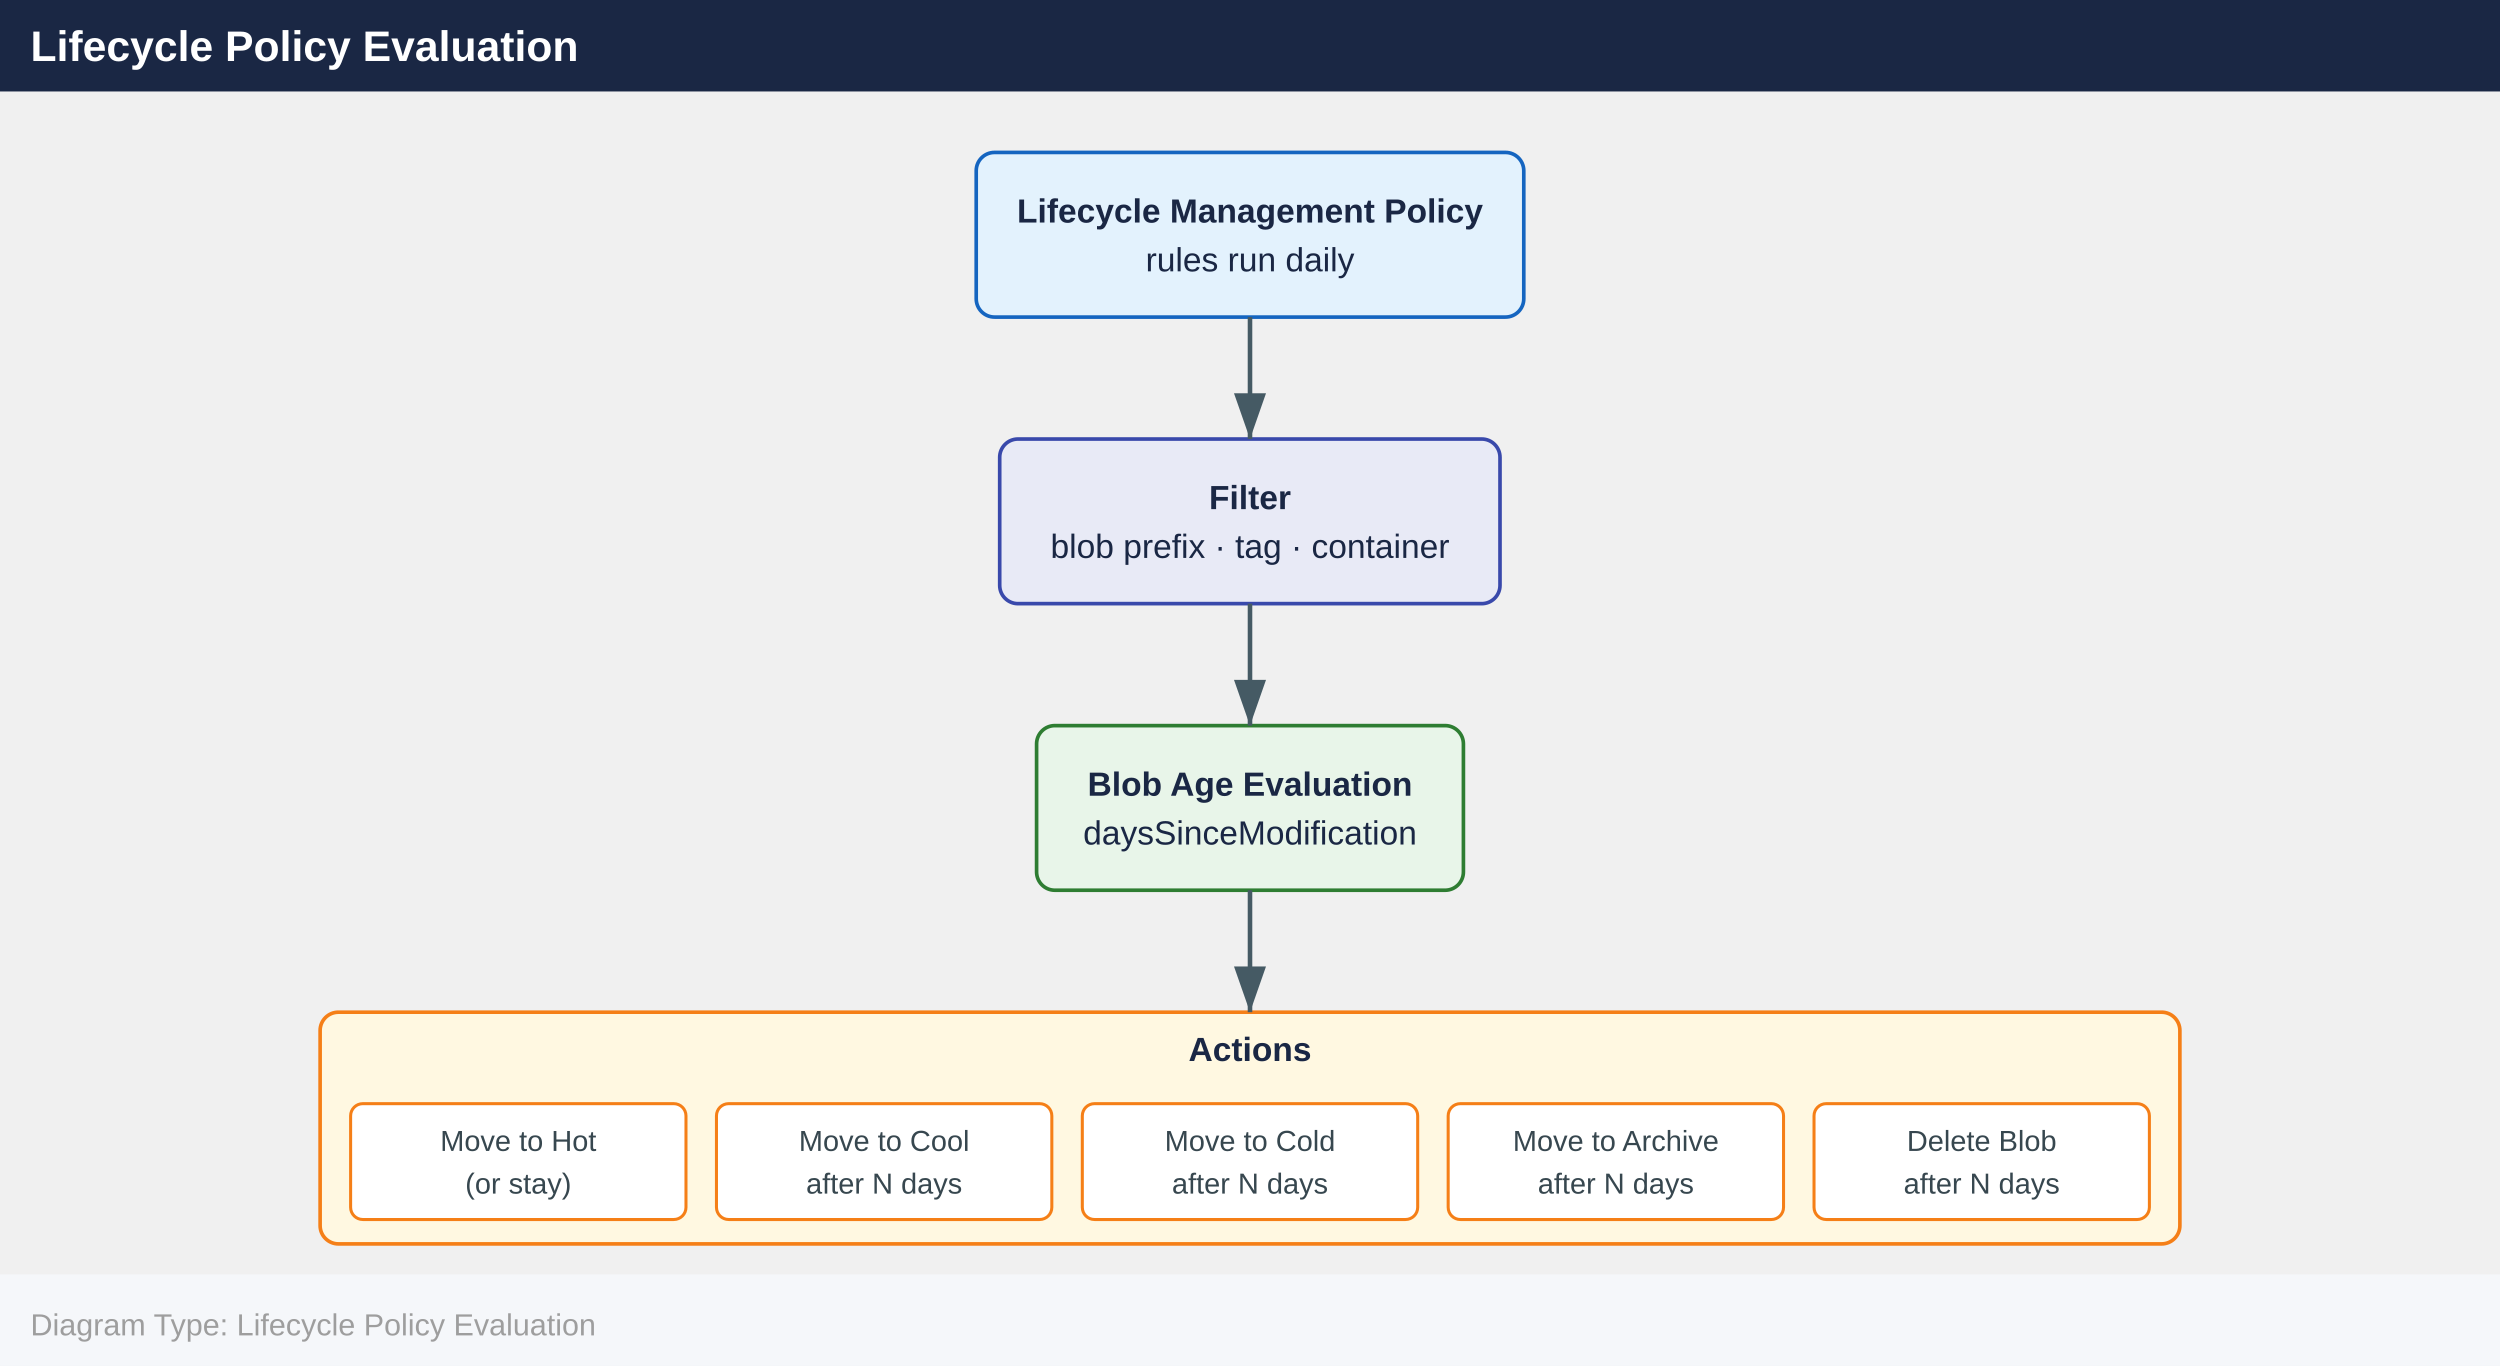
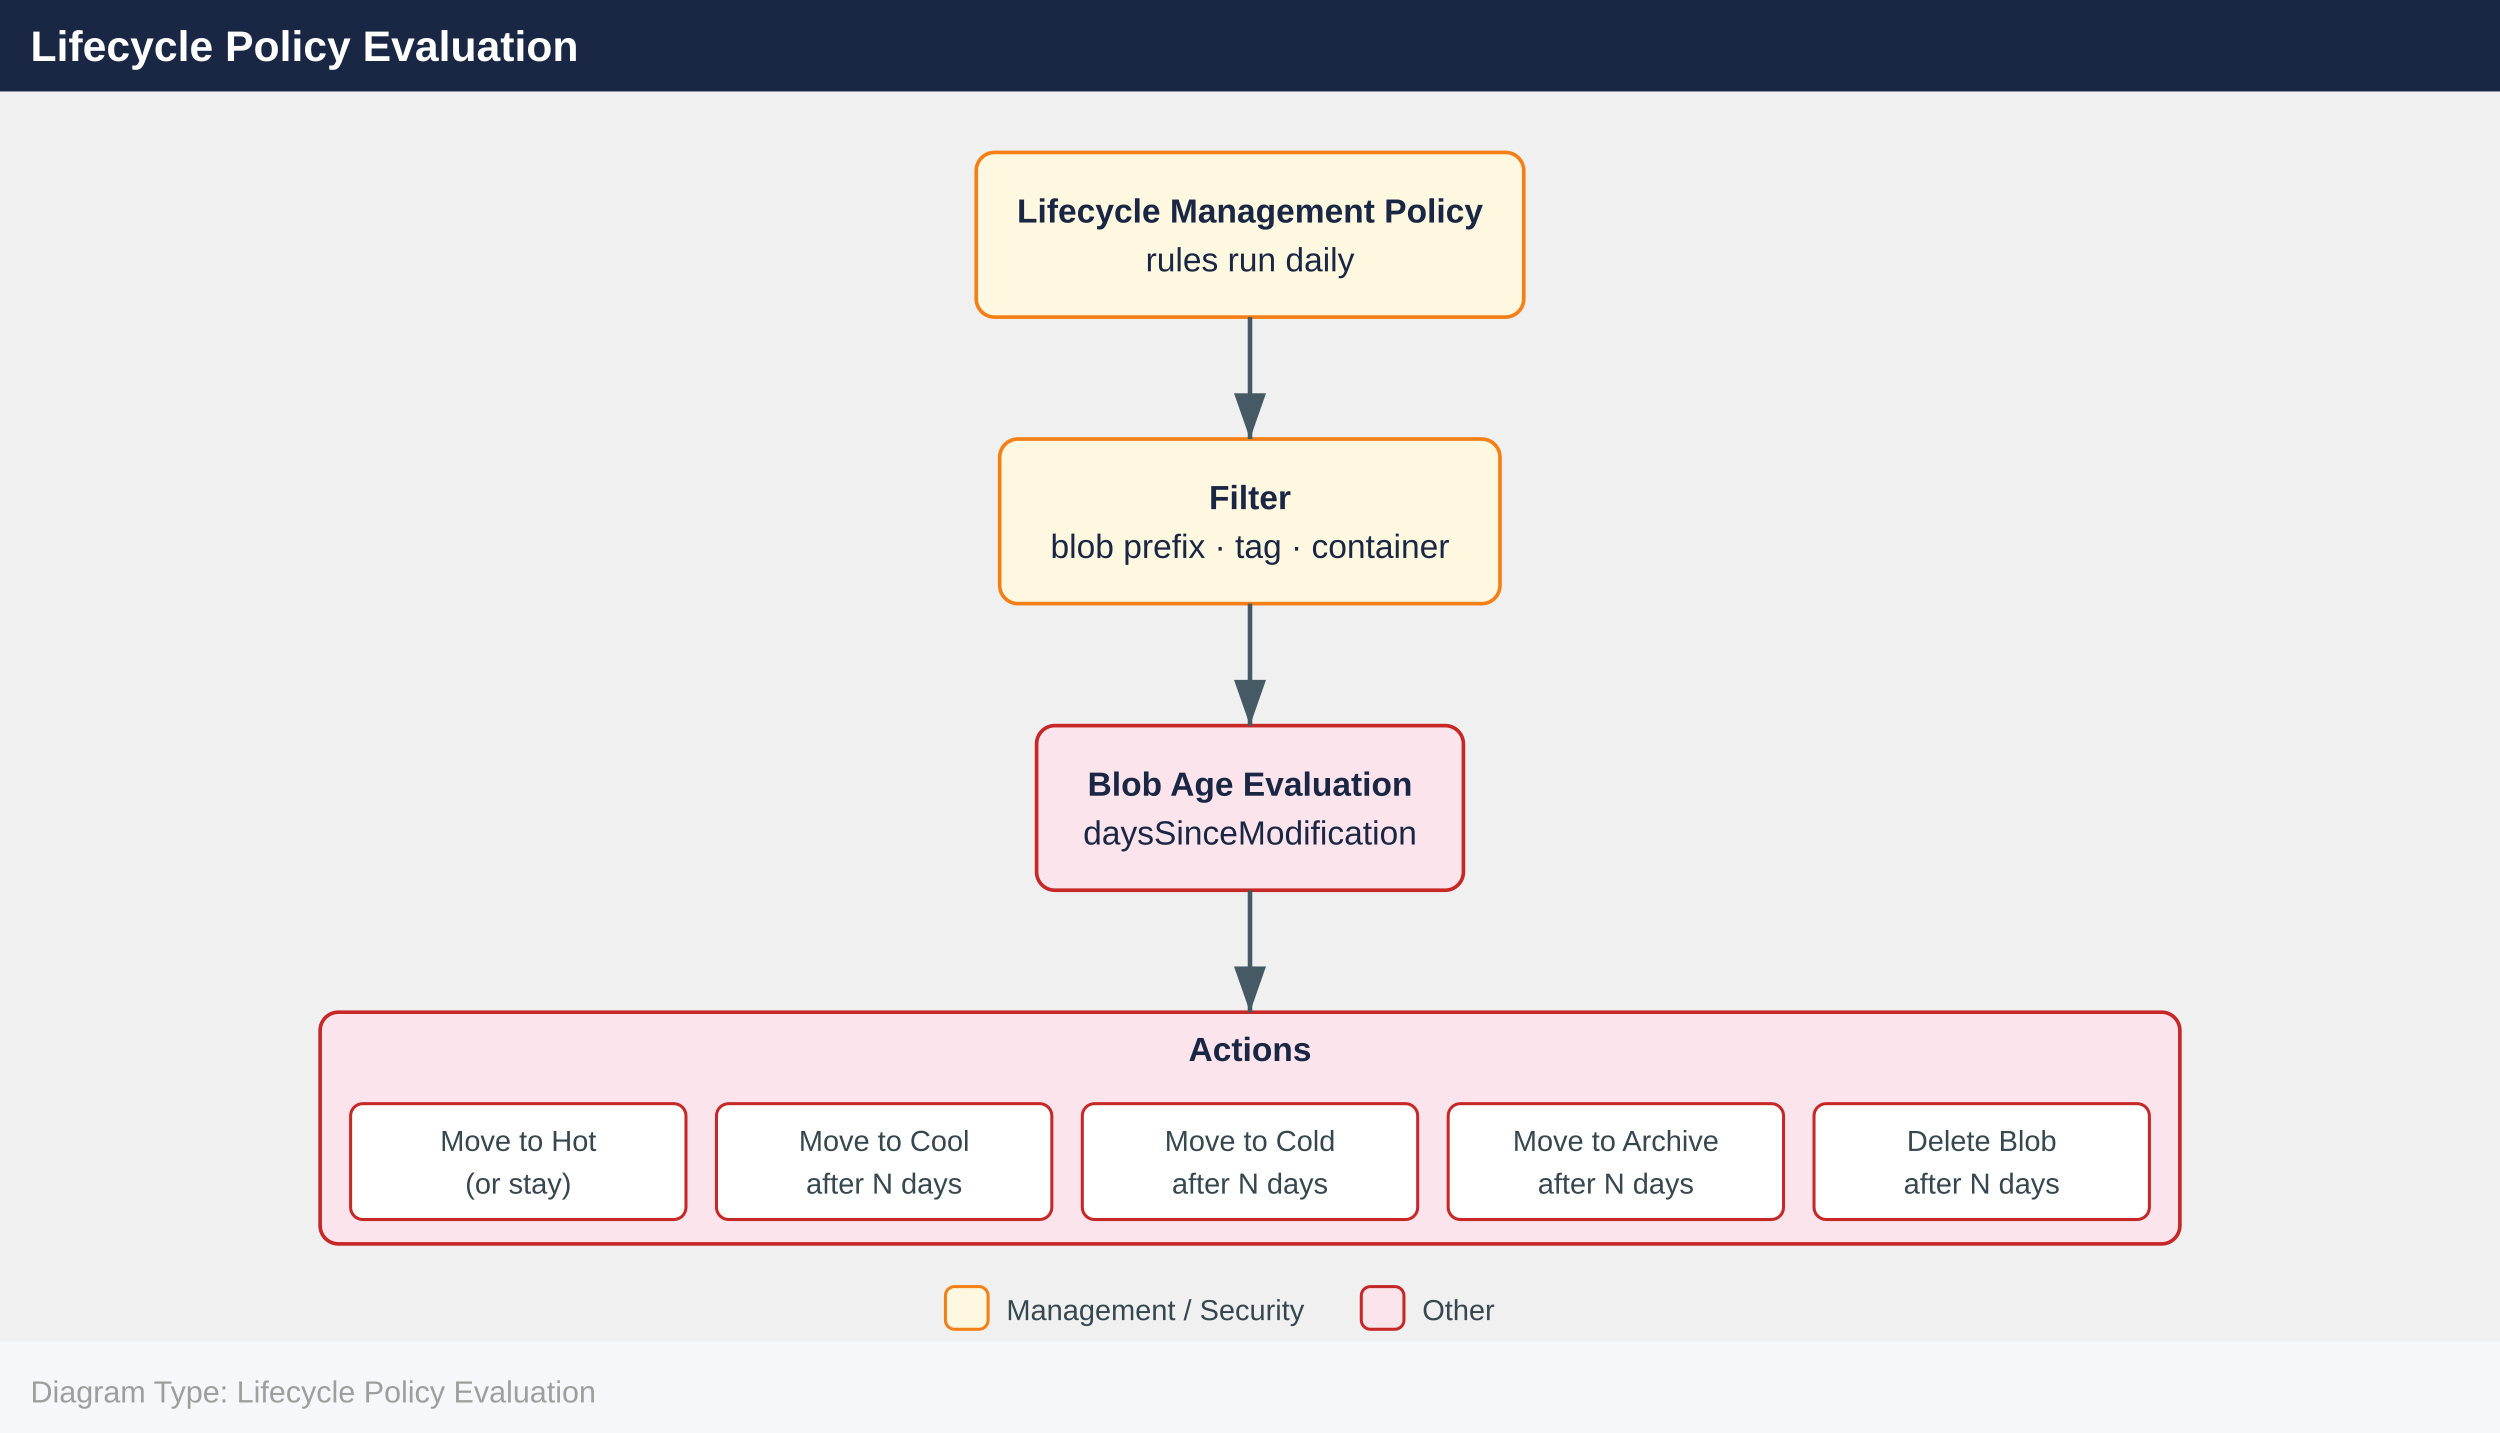
- <svg xmlns="http://www.w3.org/2000/svg" width="820" height="448" viewBox="0 0 820 448">
+ <svg xmlns="http://www.w3.org/2000/svg" width="820" height="470" viewBox="0 0 820 470">
  <defs>
    <marker id="arrowhead" markerWidth="10" markerHeight="7" refX="10" refY="3.5" orient="auto">
      <polygon points="0 0, 10 3.5, 0 7" fill="#455a64" />
    </marker>
  </defs>
  <rect x="0" y="0" width="820" height="30" fill="#1a2744" />
  <text x="10" y="20" font-family="Arial,Helvetica,sans-serif" font-size="14" font-weight="bold" fill="#ffffff">Lifecycle Policy Evaluation</text>
-   <rect x="320.2" y="50.0" width="179.6" height="54.0" rx="6" fill="#e3f2fd" stroke="#1565c0" stroke-width="1.2" />
+   <rect x="320.2" y="50.0" width="179.6" height="54.0" rx="6" fill="#fff8e1" stroke="#f57f17" stroke-width="1.2" />
  <text x="410.0" y="73.0" text-anchor="middle" font-family="Arial,Helvetica,sans-serif" font-size="11" font-weight="700" fill="#1a2744">Lifecycle Management Policy</text>
  <text x="410.0" y="89.0" text-anchor="middle" font-family="Arial,Helvetica,sans-serif" font-size="11" font-weight="400" fill="#1a2744">rules run daily</text>
-   <rect x="327.9" y="144.0" width="164.1" height="54.0" rx="6" fill="#e8eaf6" stroke="#3949ab" stroke-width="1.2" />
+   <rect x="327.9" y="144.0" width="164.1" height="54.0" rx="6" fill="#fff8e1" stroke="#f57f17" stroke-width="1.2" />
  <text x="410.0" y="167.0" text-anchor="middle" font-family="Arial,Helvetica,sans-serif" font-size="11" font-weight="700" fill="#1a2744">Filter</text>
  <text x="410.0" y="183.0" text-anchor="middle" font-family="Arial,Helvetica,sans-serif" font-size="11" font-weight="400" fill="#1a2744">blob prefix · tag · container</text>
-   <rect x="340.0" y="238.0" width="140.0" height="54.0" rx="6" fill="#e8f5e9" stroke="#2e7d32" stroke-width="1.2" />
+   <rect x="340.0" y="238.0" width="140.0" height="54.0" rx="6" fill="#fce4ec" stroke="#c62828" stroke-width="1.2" />
  <text x="410.0" y="261.0" text-anchor="middle" font-family="Arial,Helvetica,sans-serif" font-size="11" font-weight="700" fill="#1a2744">Blob Age Evaluation</text>
  <text x="410.0" y="277.0" text-anchor="middle" font-family="Arial,Helvetica,sans-serif" font-size="11" font-weight="400" fill="#1a2744">daysSinceModification</text>
-   <rect x="105.0" y="332.0" width="610.0" height="76.0" rx="6" fill="#fff8e1" stroke="#f57f17" stroke-width="1.2" />
+   <rect x="105.0" y="332.0" width="610.0" height="76.0" rx="6" fill="#fce4ec" stroke="#c62828" stroke-width="1.2" />
  <text x="410.0" y="348.0" text-anchor="middle" font-family="Arial,Helvetica,sans-serif" font-size="11" font-weight="700" fill="#1a2744">Actions</text>
-   <rect x="115.0" y="362.0" width="110.0" height="38.0" rx="4" fill="#ffffff" stroke="#f57f17" stroke-width="1" />
+   <rect x="115.0" y="362.0" width="110.0" height="38.0" rx="4" fill="#ffffff" stroke="#c62828" stroke-width="1" />
  <text x="170.0" y="377.5" text-anchor="middle" font-family="Arial,Helvetica,sans-serif" font-size="9.5" fill="#37474f">Move to Hot</text>
  <text x="170.0" y="391.5" text-anchor="middle" font-family="Arial,Helvetica,sans-serif" font-size="9.5" fill="#37474f">(or stay)</text>
-   <rect x="235.0" y="362.0" width="110.0" height="38.0" rx="4" fill="#ffffff" stroke="#f57f17" stroke-width="1" />
+   <rect x="235.0" y="362.0" width="110.0" height="38.0" rx="4" fill="#ffffff" stroke="#c62828" stroke-width="1" />
  <text x="290.0" y="377.5" text-anchor="middle" font-family="Arial,Helvetica,sans-serif" font-size="9.5" fill="#37474f">Move to Cool</text>
  <text x="290.0" y="391.5" text-anchor="middle" font-family="Arial,Helvetica,sans-serif" font-size="9.5" fill="#37474f">after N days</text>
-   <rect x="355.0" y="362.0" width="110.0" height="38.0" rx="4" fill="#ffffff" stroke="#f57f17" stroke-width="1" />
+   <rect x="355.0" y="362.0" width="110.0" height="38.0" rx="4" fill="#ffffff" stroke="#c62828" stroke-width="1" />
  <text x="410.0" y="377.5" text-anchor="middle" font-family="Arial,Helvetica,sans-serif" font-size="9.5" fill="#37474f">Move to Cold</text>
  <text x="410.0" y="391.5" text-anchor="middle" font-family="Arial,Helvetica,sans-serif" font-size="9.5" fill="#37474f">after N days</text>
-   <rect x="475.0" y="362.0" width="110.0" height="38.0" rx="4" fill="#ffffff" stroke="#f57f17" stroke-width="1" />
+   <rect x="475.0" y="362.0" width="110.0" height="38.0" rx="4" fill="#ffffff" stroke="#c62828" stroke-width="1" />
  <text x="530.0" y="377.5" text-anchor="middle" font-family="Arial,Helvetica,sans-serif" font-size="9.5" fill="#37474f">Move to Archive</text>
  <text x="530.0" y="391.5" text-anchor="middle" font-family="Arial,Helvetica,sans-serif" font-size="9.5" fill="#37474f">after N days</text>
-   <rect x="595.0" y="362.0" width="110.0" height="38.0" rx="4" fill="#ffffff" stroke="#f57f17" stroke-width="1" />
+   <rect x="595.0" y="362.0" width="110.0" height="38.0" rx="4" fill="#ffffff" stroke="#c62828" stroke-width="1" />
  <text x="650.0" y="377.5" text-anchor="middle" font-family="Arial,Helvetica,sans-serif" font-size="9.5" fill="#37474f">Delete Blob</text>
  <text x="650.0" y="391.5" text-anchor="middle" font-family="Arial,Helvetica,sans-serif" font-size="9.5" fill="#37474f">after N days</text>
  <line x1="410.0" y1="104.0" x2="410.0" y2="144.0" stroke="#455a64" stroke-width="1.5" marker-end="url(#arrowhead)" />
  <line x1="410.0" y1="198.0" x2="410.0" y2="238.0" stroke="#455a64" stroke-width="1.5" marker-end="url(#arrowhead)" />
  <line x1="410.0" y1="292.0" x2="410.0" y2="332.0" stroke="#455a64" stroke-width="1.5" marker-end="url(#arrowhead)" />
-   <rect x="0" y="418.0" width="820" height="30" fill="#f5f7fa" />
-   <text x="10" y="438.0" font-family="Arial,Helvetica,sans-serif" font-size="10" fill="#9e9e9e">Diagram Type: Lifecycle Policy Evaluation</text>
+   <rect x="310.1" y="422.0" width="14" height="14" rx="3" fill="#fff8e1" stroke="#f57f17" stroke-width="1" />
+   <text x="330.1" y="433.0" font-family="Arial,Helvetica,sans-serif" font-size="9.5" fill="#37474f">Management / Security</text>
+   <rect x="446.5" y="422.0" width="14" height="14" rx="3" fill="#fce4ec" stroke="#c62828" stroke-width="1" />
+   <text x="466.5" y="433.0" font-family="Arial,Helvetica,sans-serif" font-size="9.5" fill="#37474f">Other</text>
+   <rect x="0" y="440.0" width="820" height="30" fill="#f5f7fa" />
+   <text x="10" y="460.0" font-family="Arial,Helvetica,sans-serif" font-size="10" fill="#9e9e9e">Diagram Type: Lifecycle Policy Evaluation</text>
</svg>
